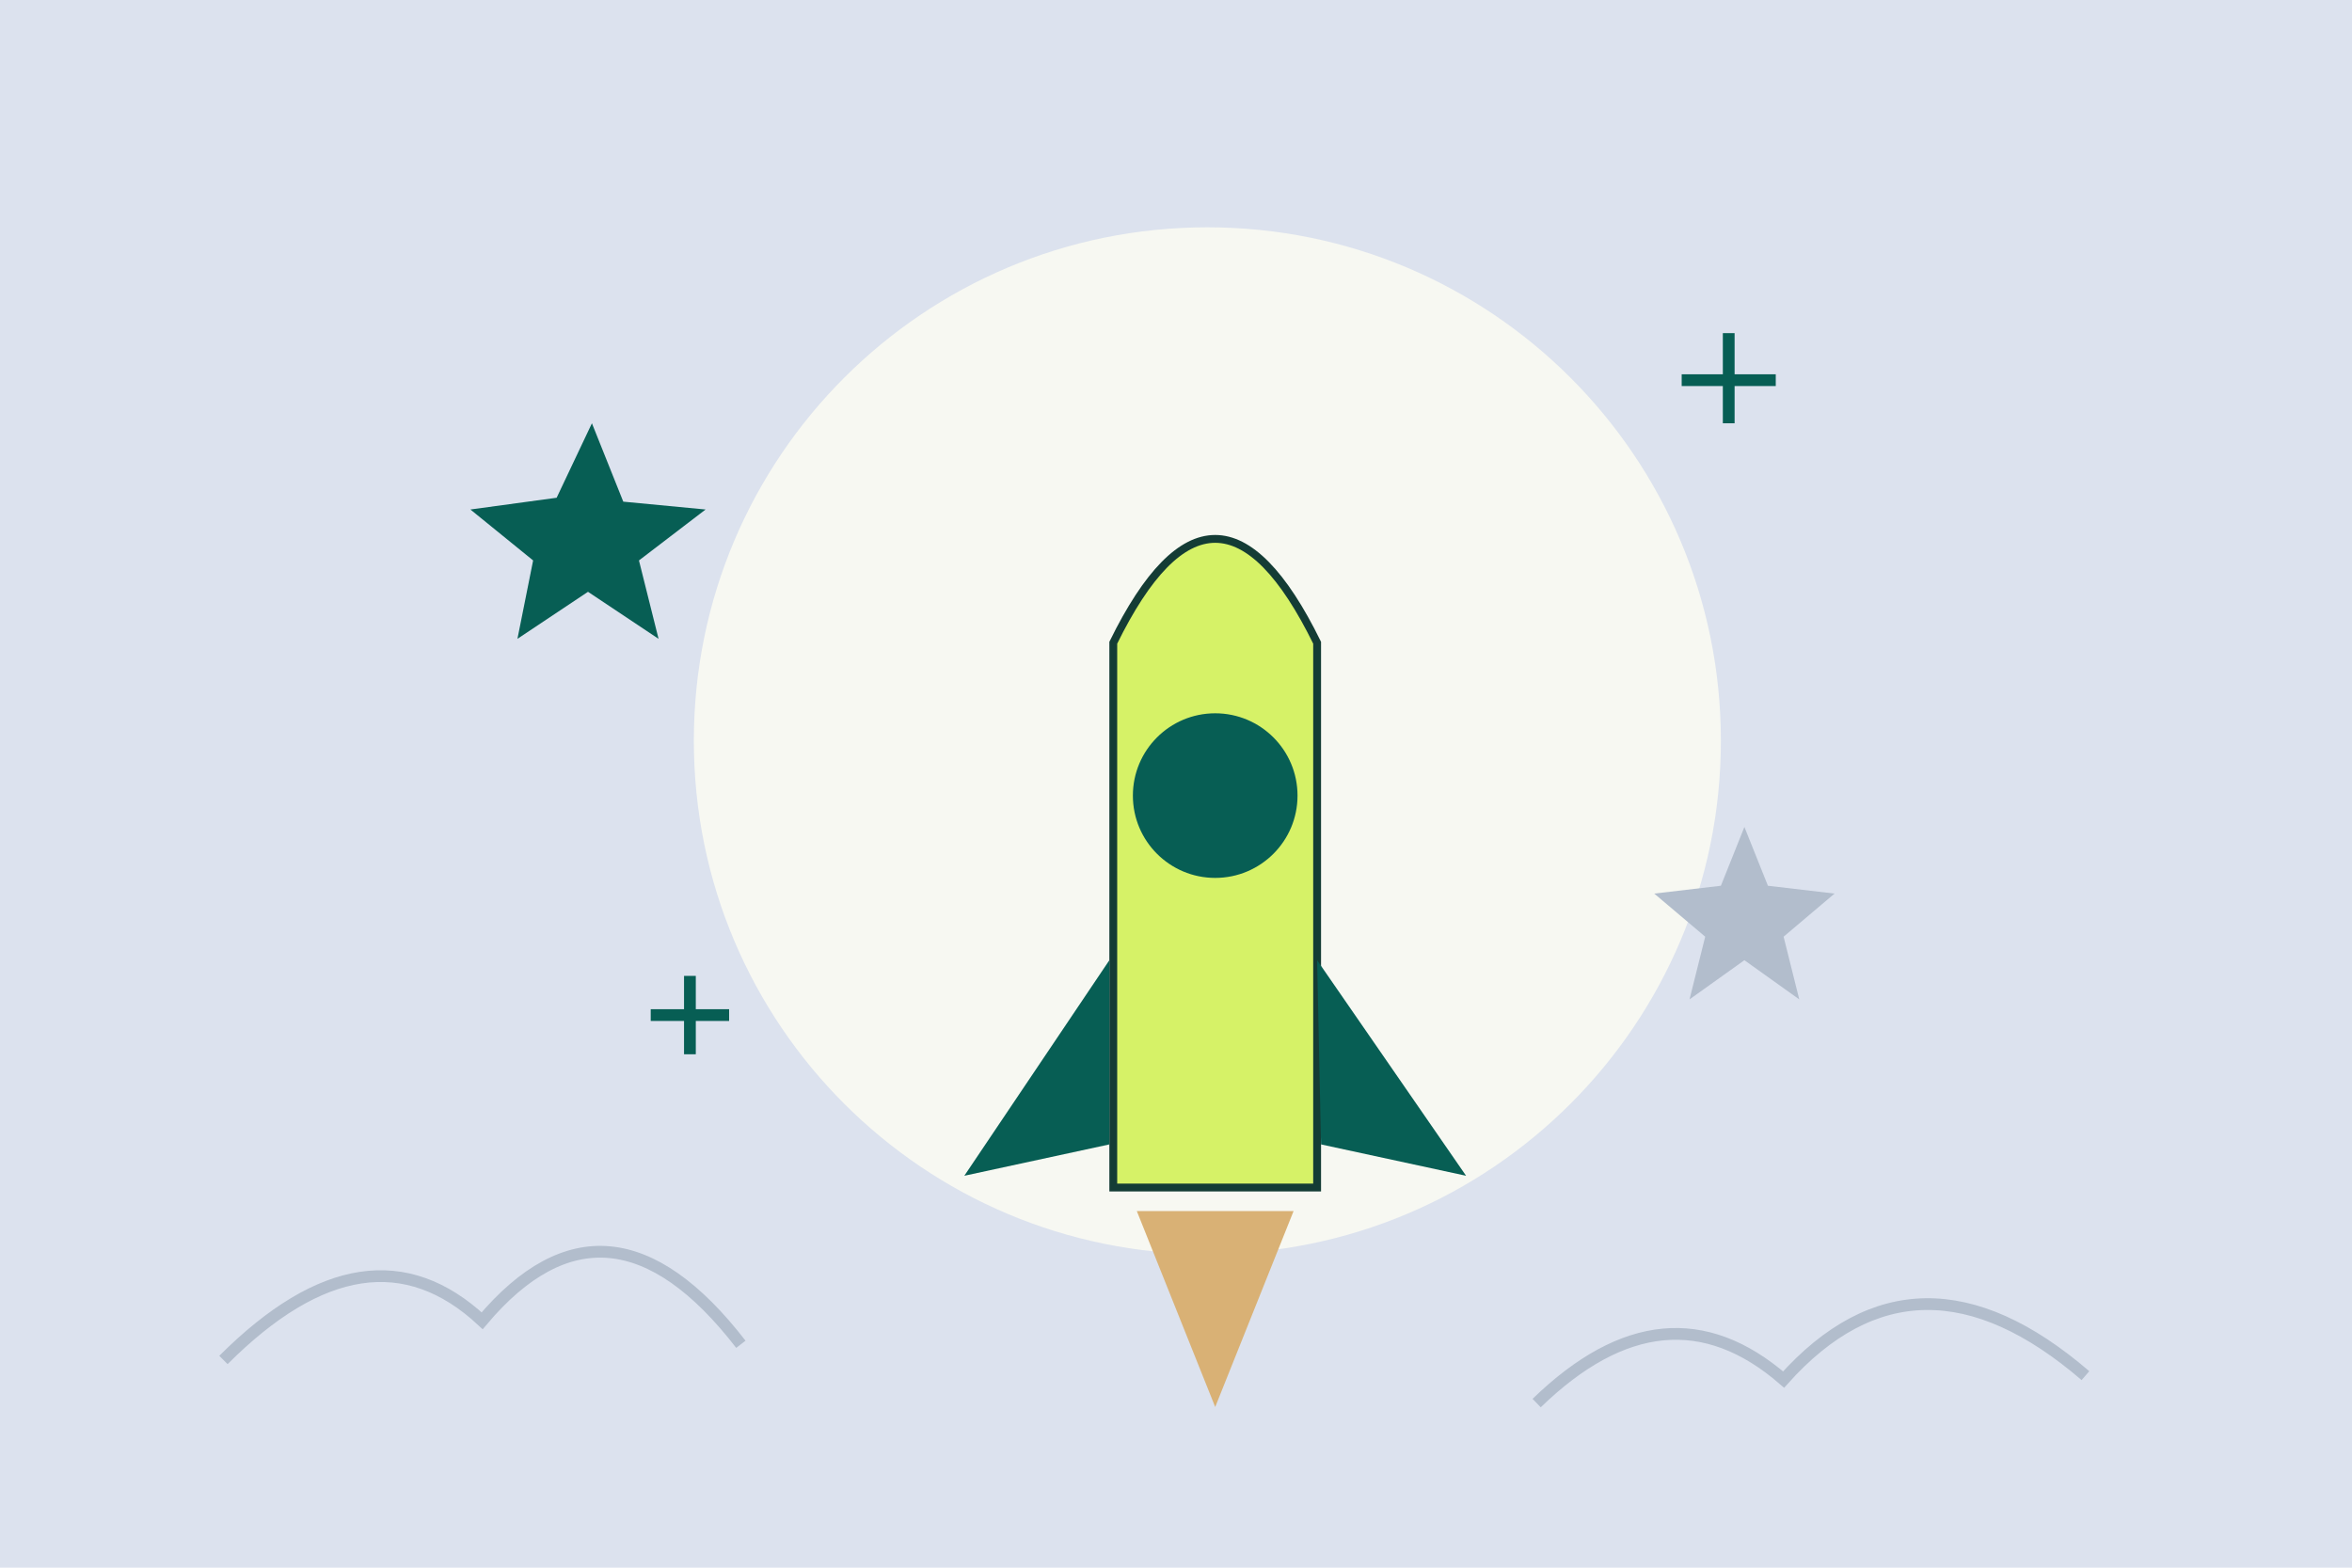
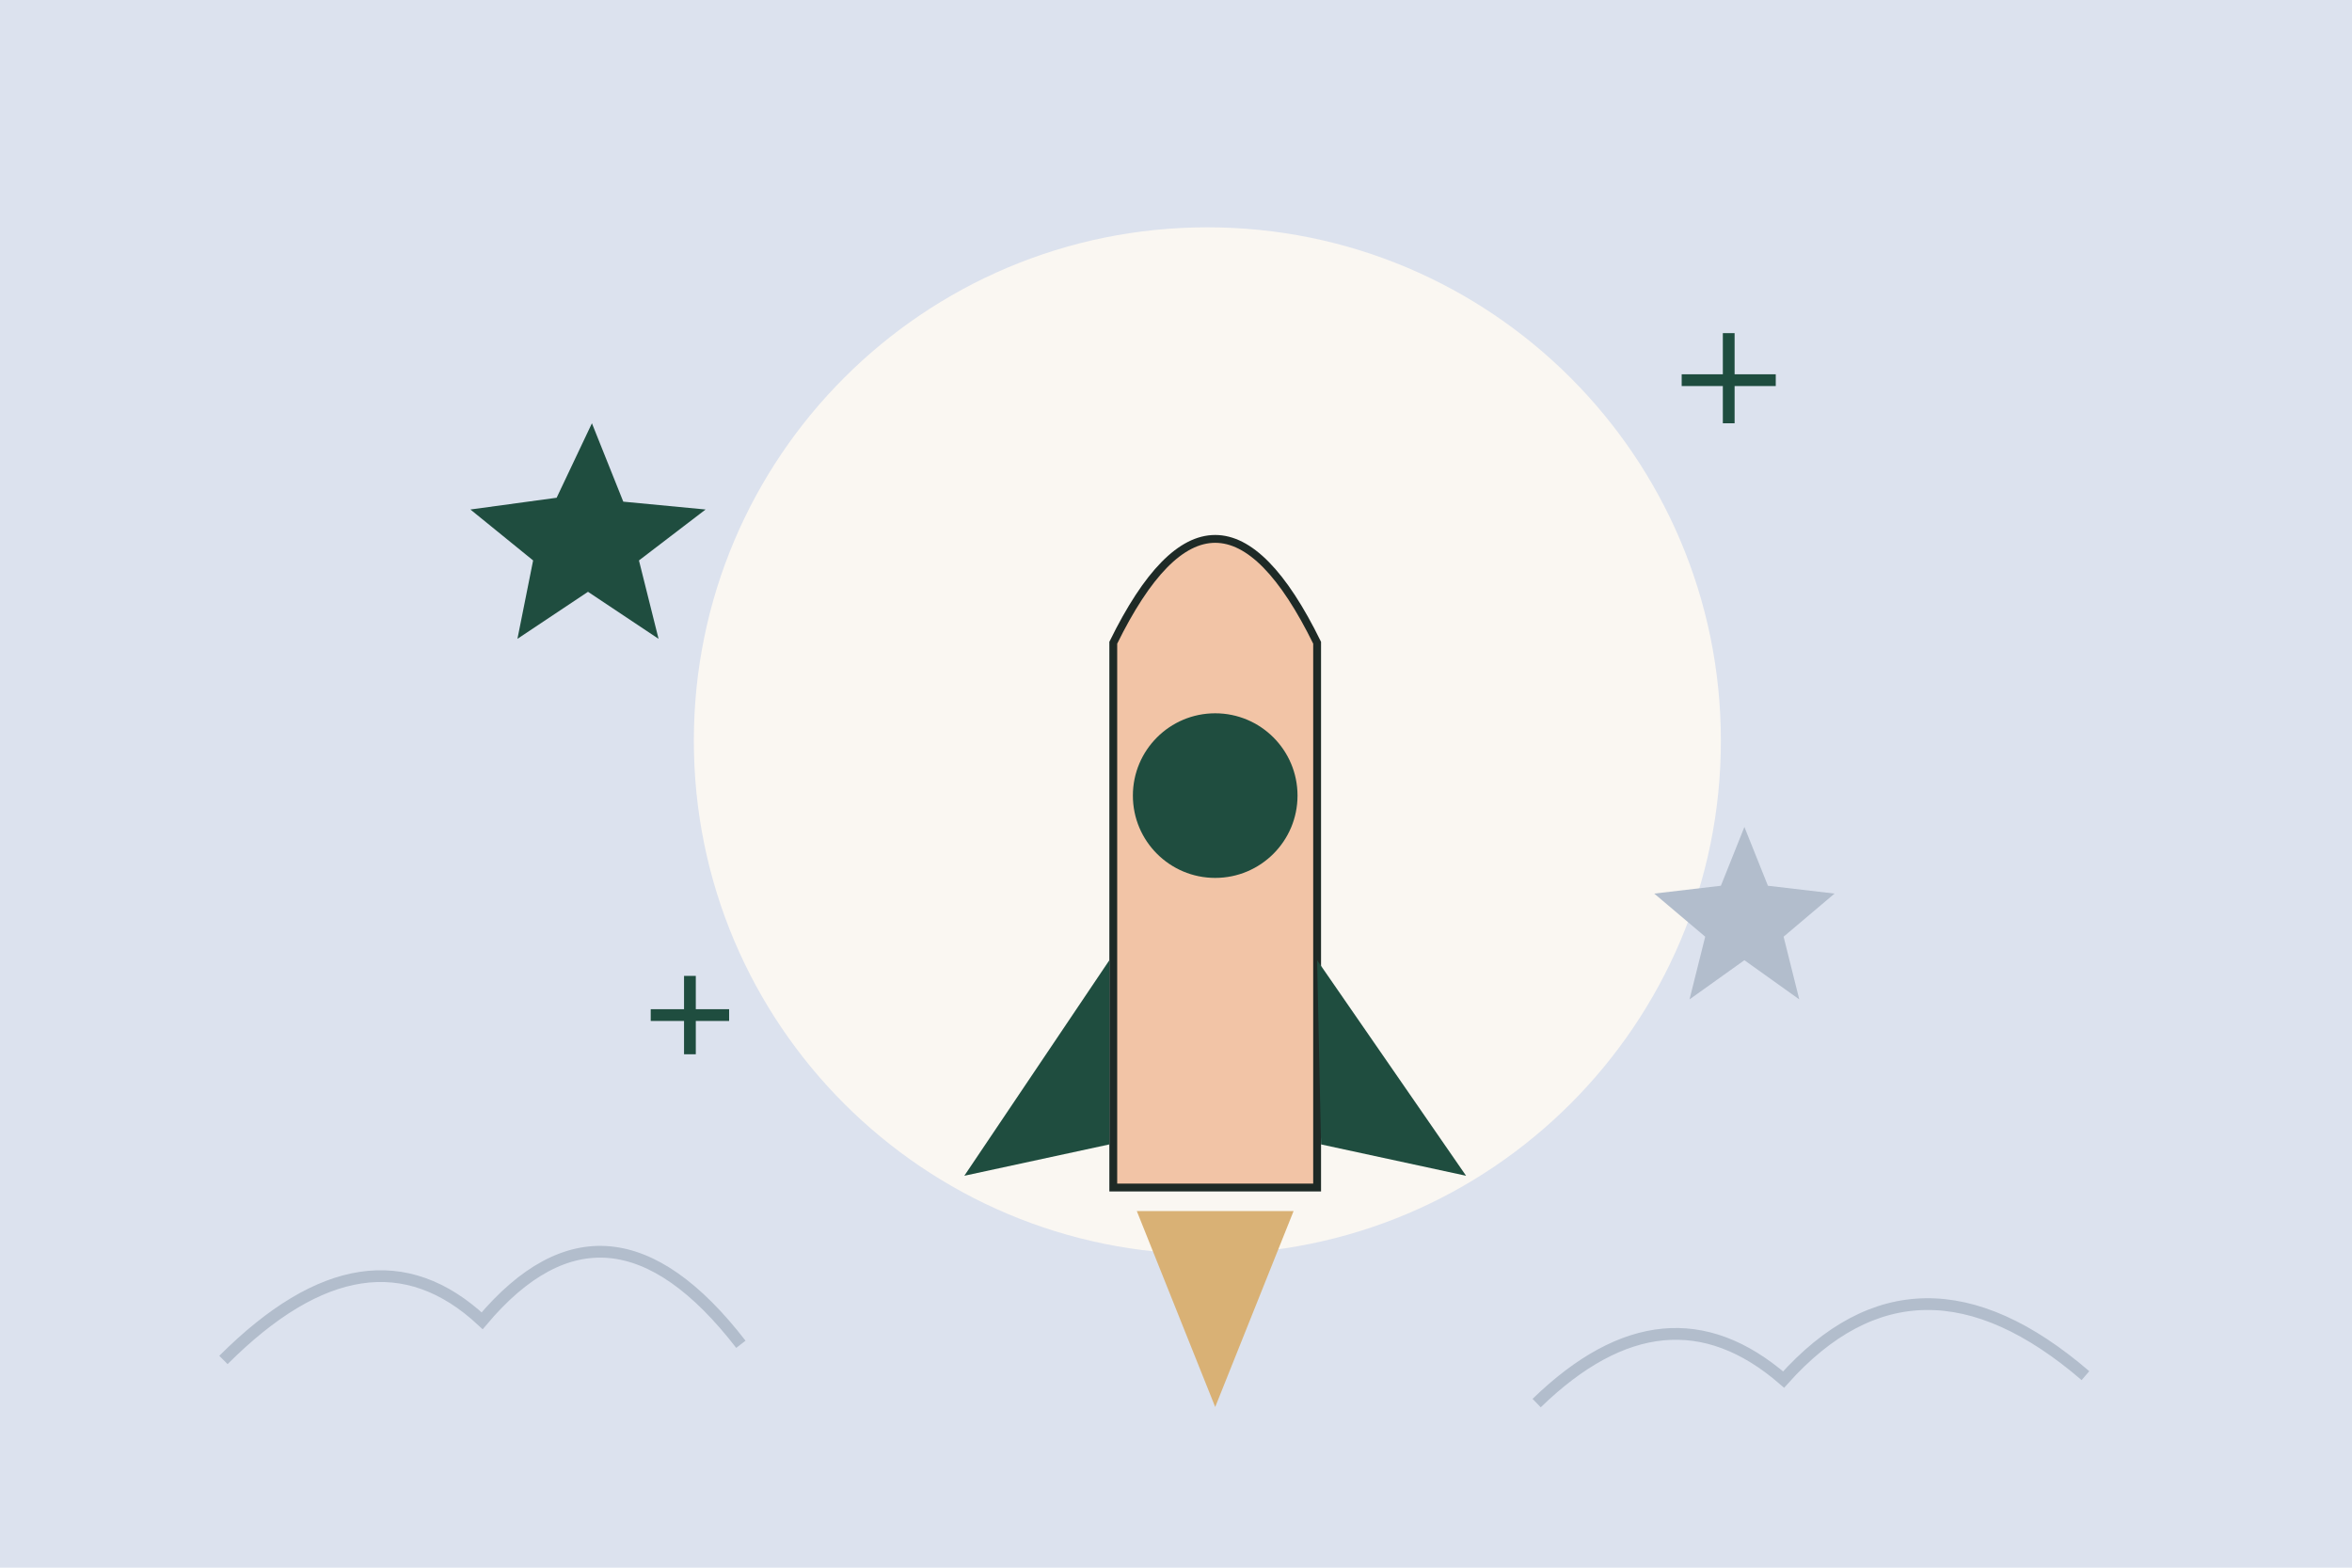
<svg xmlns="http://www.w3.org/2000/svg" width="600" height="400" viewBox="0 0 600 400">
  <rect width="600" height="400" fill="#dce2ee" />
-   <circle cx="308" cy="189" r="131" fill="#f7f8f2" />
-   <path d="M284 303L284 164Q310 111 336 164V303Z" fill="#d6f267" stroke="#143c35" stroke-width="2" />
-   <path d="M283 245L246 300L283 292M336 245L374 300L337 292" fill="#075e54" />
-   <circle cx="310" cy="203" r="21" fill="#075e54" />
+   <circle cx="308" cy="189" r="131" fill="#faf7f2" />
+   <path d="M284 303L284 164Q310 111 336 164V303Z" fill="#f2c4a6" stroke="#1e2a26" stroke-width="2" />
+   <path d="M283 245L246 300L283 292M336 245L374 300L337 292" fill="#1f4d3f" />
+   <circle cx="310" cy="203" r="21" fill="#1f4d3f" />
  <path d="M290 309L310 359L330 309" fill="#d9b175" />
-   <path d="M151 108L159 128L180 130L163 143L168 163L150 151L132 163L136 143L120 130L142 127Z" fill="#075e54" />
+   <path d="M151 108L159 128L180 130L163 143L168 163L150 151L132 163L136 143L120 130L142 127Z" fill="#1f4d3f" />
  <path d="M445 211L451 226L468 228L455 239L459 255L445 245L431 255L435 239L422 228L439 226Z" fill="#b2bdcc" />
-   <path d="M441 85V108M429 97H453M176 249V269M166 259H186" stroke="#075e54" stroke-width="3" />
+   <path d="M441 85V108M429 97H453M176 249V269M166 259H186" stroke="#1f4d3f" stroke-width="3" />
  <path d="M57 347Q94 310 123 337Q155 299 189 343M392 358Q425 326 455 352Q489 314 532 351" stroke="#b2bdcc" stroke-width="3" fill="none" />
</svg>
